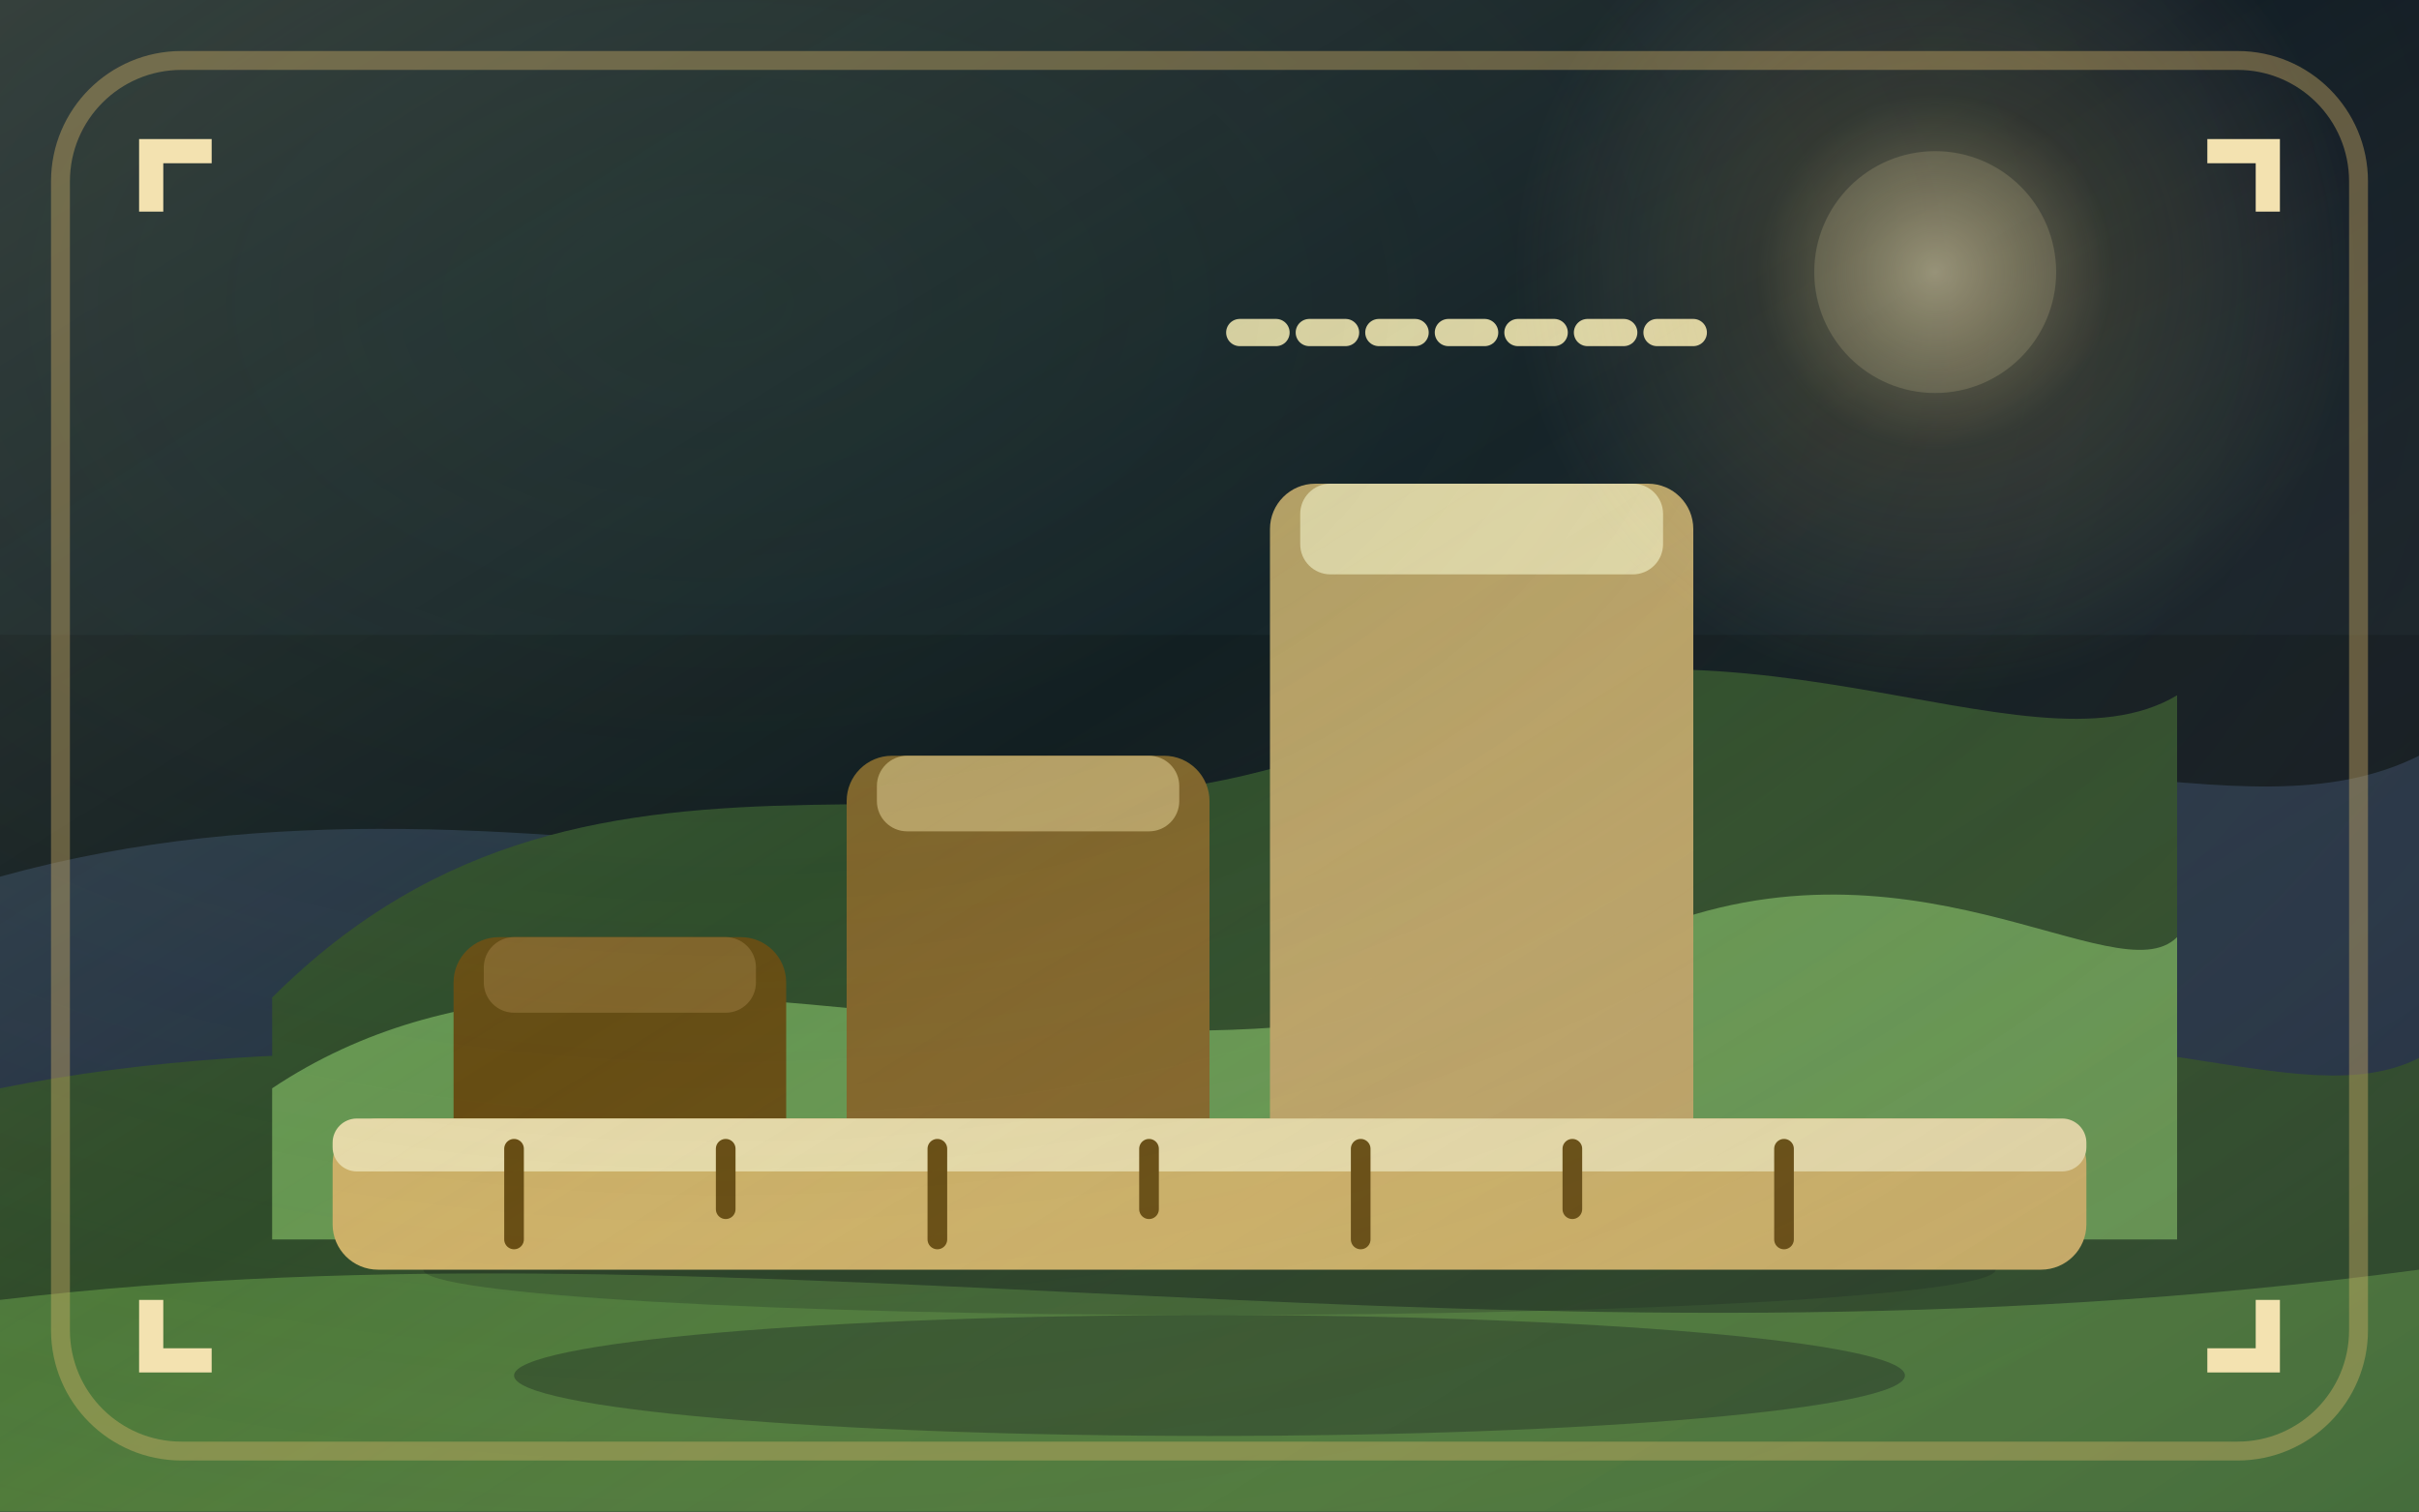
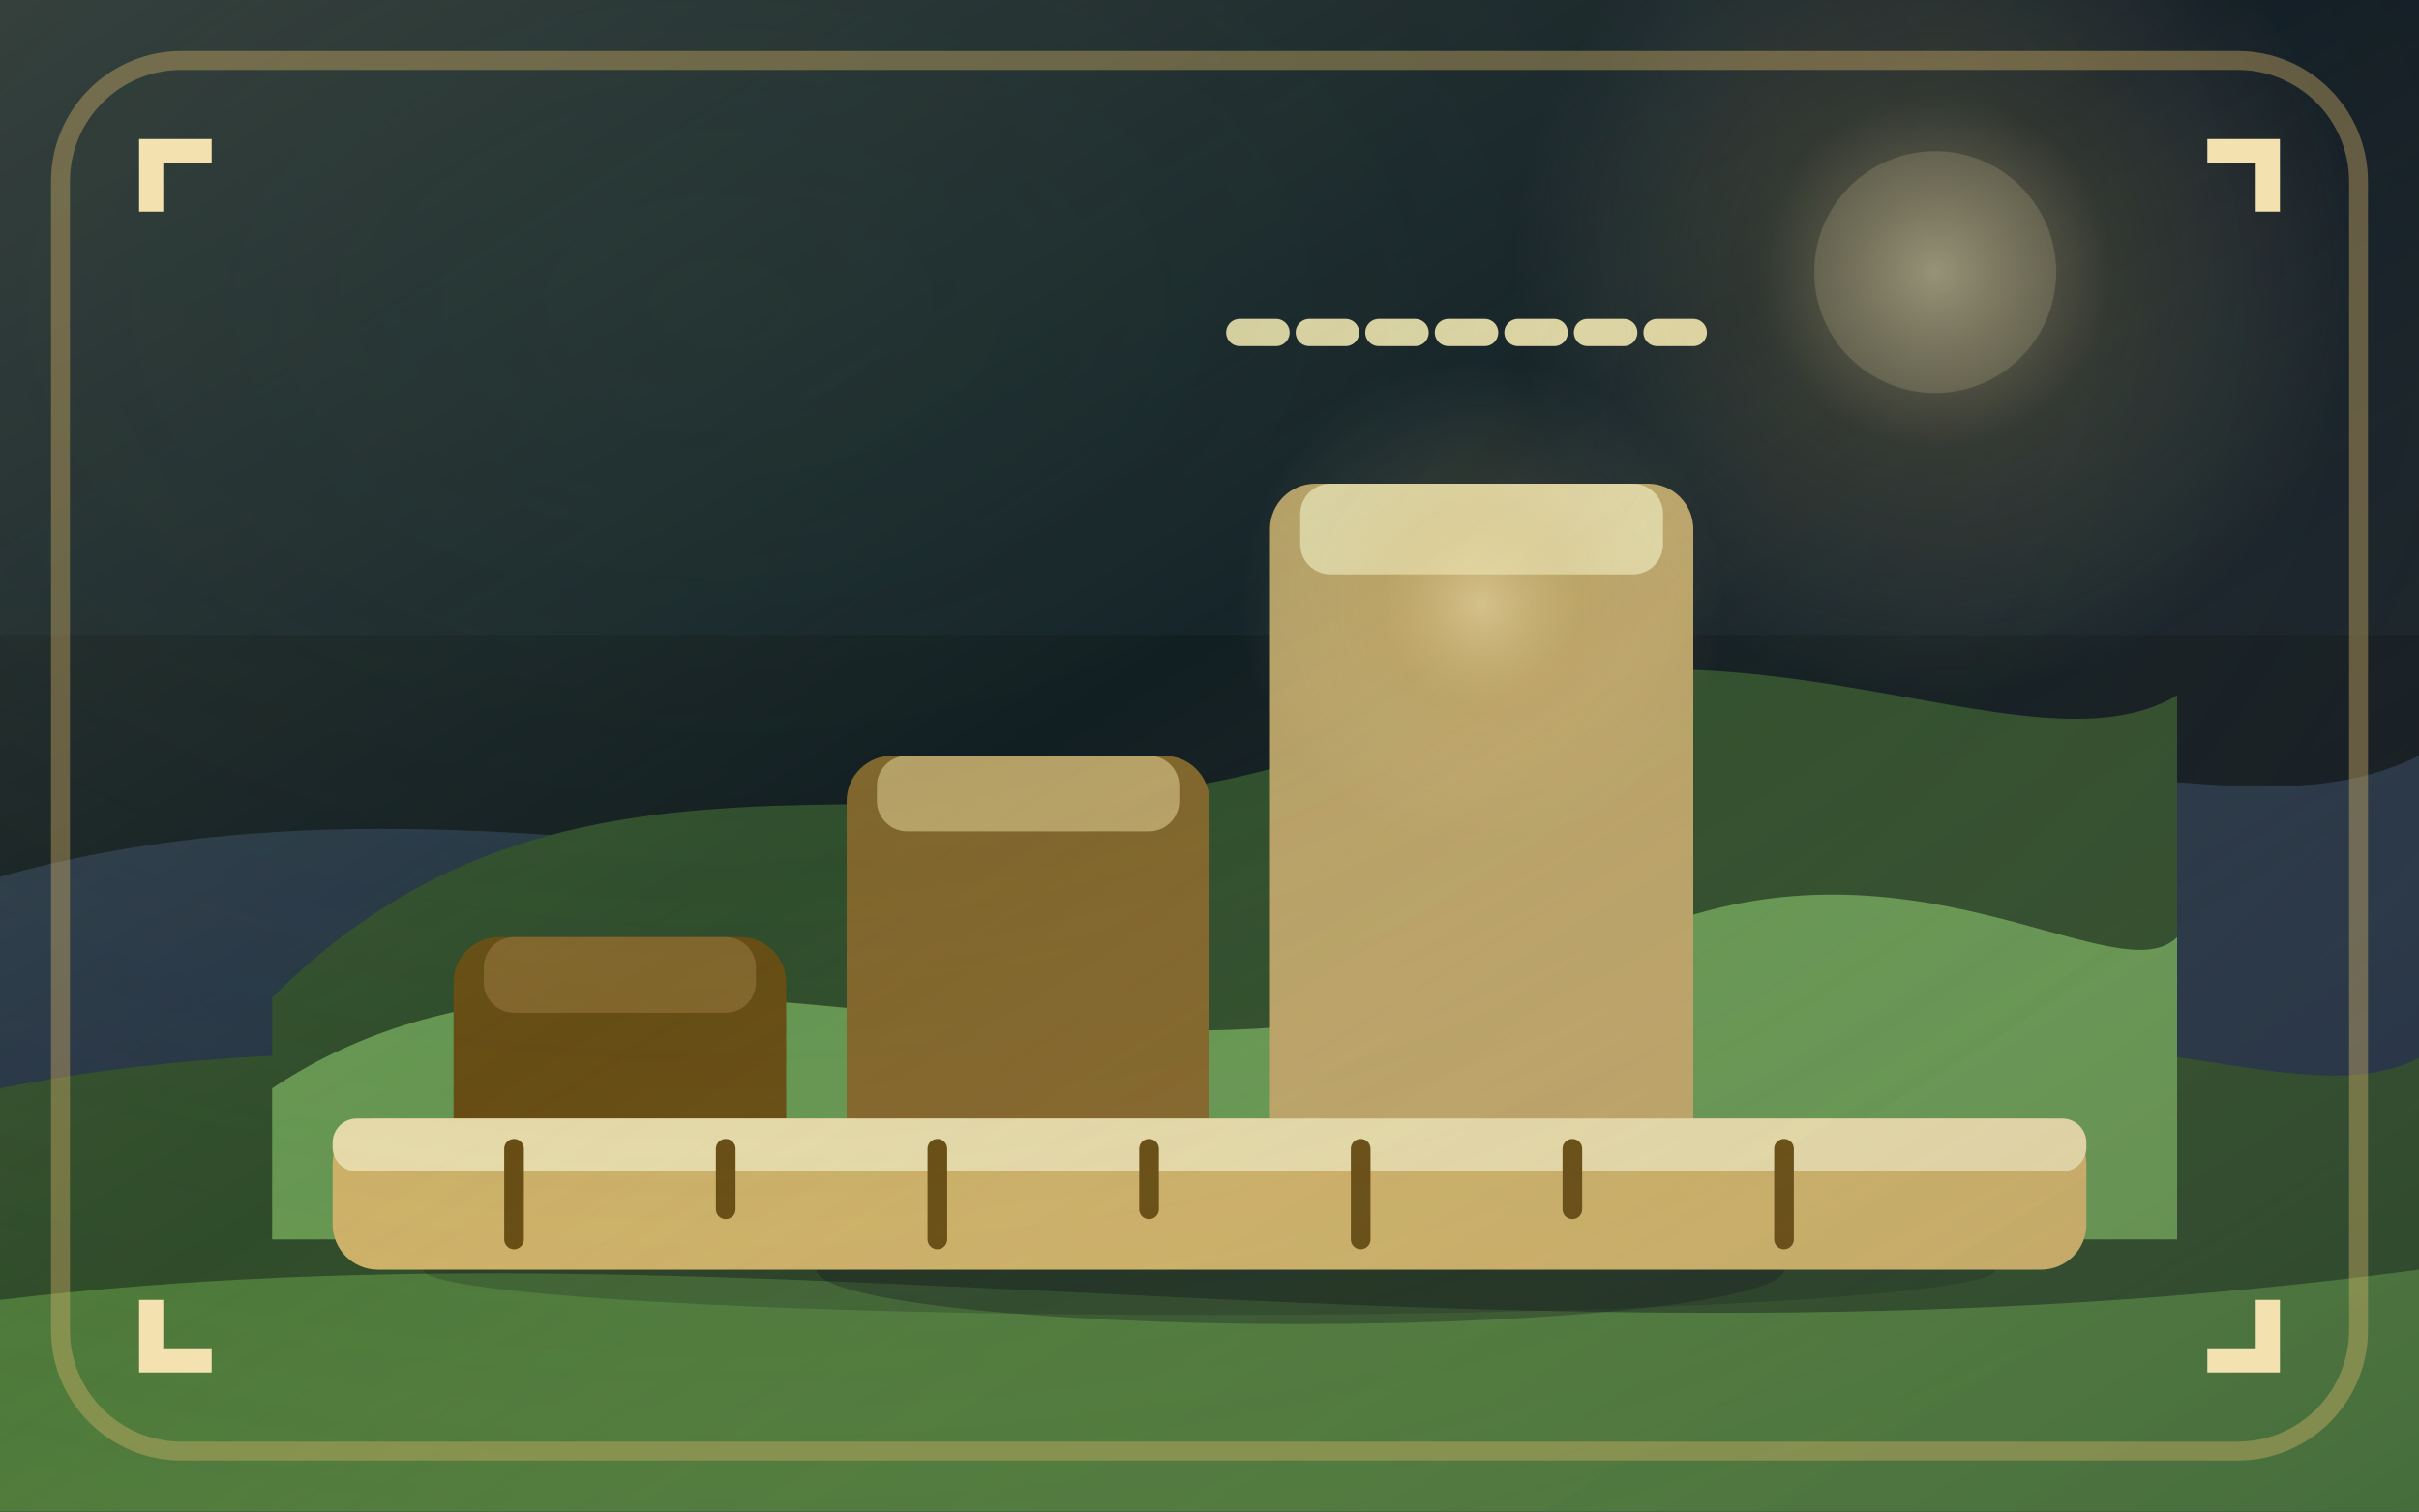
<svg xmlns="http://www.w3.org/2000/svg" viewBox="0 0 160 100">
  <defs id="lq-grade-defs">
    <linearGradient id="lq-key" x1="0" y1="0" x2="1" y2="1">
      <stop offset="0" stop-color="#f3e2b0" stop-opacity="0.16" />
      <stop offset="0.46" stop-color="#f3e2b0" stop-opacity="0" />
      <stop offset="1" stop-color="#163044" stop-opacity="0.18" />
    </linearGradient>
    <radialGradient id="lq-tint" cx="0.3" cy="0.2" r="0.9">
      <stop offset="0" stop-color="#2f6a4a" stop-opacity="0.2" />
      <stop offset="1" stop-color="#2f6a4a" stop-opacity="0" />
    </radialGradient>
    <radialGradient id="lq-gold" cx="0.5" cy="0.5" r="0.5">
      <stop offset="0" stop-color="#f3e2b0" stop-opacity="0.5" />
      <stop offset="0.42" stop-color="#d7b56a" stop-opacity="0.14" />
      <stop offset="1" stop-color="#f3e2b0" stop-opacity="0" />
    </radialGradient>
  </defs>
  <rect width="160" height="100" fill="#0e141c" />
  <rect width="160" height="42" fill="#121a24" />
  <circle cx="128" cy="18" r="8" fill="#f3e2b0" opacity="0.18" />
  <path d="M0 58 C36 48 70 66 108 54 C132 46 148 56 160 50 V100 H0 Z" fill="#243044" />
  <path d="M0 72 C40 64 80 80 120 70 C140 66 152 74 160 70 V100 H0 Z" fill="#2f4a28" />
  <path d="M0 86 C50 80 100 92 160 84 V100 H0 Z" fill="#4f7a3a" />
-   <ellipse id="lq-shadow" cx="80" cy="91" rx="46" ry="4" fill="#0a0f15" opacity="0.34" />
+   <ellipse id="lq-shadow" cx="86" cy="84" rx="32" ry="3.6" fill="#0a0f15" opacity="0.34" />
  <path d="M18 66 C40 44 66 60 92 48 C114 38 134 52 144 46 V70 H18 Z" fill="#2f4a28" />
  <path d="M18 72 C42 56 74 78 108 62 C126 54 140 66 144 62 V82 H18 Z" fill="#6a9a52" />
  <rect x="30" y="62" width="22" height="16" rx="3" fill="#6b4a0e" />
  <rect x="32" y="62" width="18" height="5" rx="2" fill="#8a6528" />
  <rect x="56" y="50" width="24" height="28" rx="3" fill="#8a6528" />
  <rect x="58" y="50" width="20" height="5" rx="2" fill="#c8a86a" />
  <rect x="84" y="32" width="28" height="46" rx="3" fill="#c8a86a" />
  <rect x="86" y="32" width="24" height="6" rx="2" fill="#f3e2b0" />
  <path d="M82 22 H114" fill="none" stroke="#f3e2b0" stroke-width="1.8" stroke-dasharray="2.4 2.2" stroke-linecap="round" />
  <ellipse cx="80" cy="84" rx="52" ry="3" fill="#0a0f15" opacity="0.22" />
  <rect x="22" y="74" width="116" height="10" rx="3" fill="#d7b56a" />
  <rect x="22" y="74" width="116" height="3.5" rx="1.6" fill="#f3e2b0" />
  <path d="M34 76 V82 M48 76 V80 M62 76 V82 M76 76 V80 M90 76 V82 M104 76 V80 M118 76 V82" fill="none" stroke="#6b4a0e" stroke-width="1.3" stroke-linecap="round" />
  <g id="lq-grade" pointer-events="none">
    <rect width="160" height="100" fill="url(#lq-key)" />
    <rect width="160" height="100" fill="url(#lq-tint)" />
    <circle cx="128" cy="18" r="28" fill="url(#lq-gold)" />
+     <circle id="lq-lamp" cx="98" cy="40" r="16" fill="url(#lq-gold)" />
  </g>
  <rect x="4" y="4" width="152" height="92" rx="8" fill="none" stroke="#d7b56a" stroke-opacity="0.4" stroke-width="1.25" />
  <g fill="none" stroke="#f3e2b0" stroke-width="1.6" stroke-linecap="butt">
    <path d="M10 14 V10 H14" />
    <path d="M146 10 H150 V14" />
    <path d="M10 86 V90 H14" />
    <path d="M150 86 V90 H146" />
  </g>
</svg>
